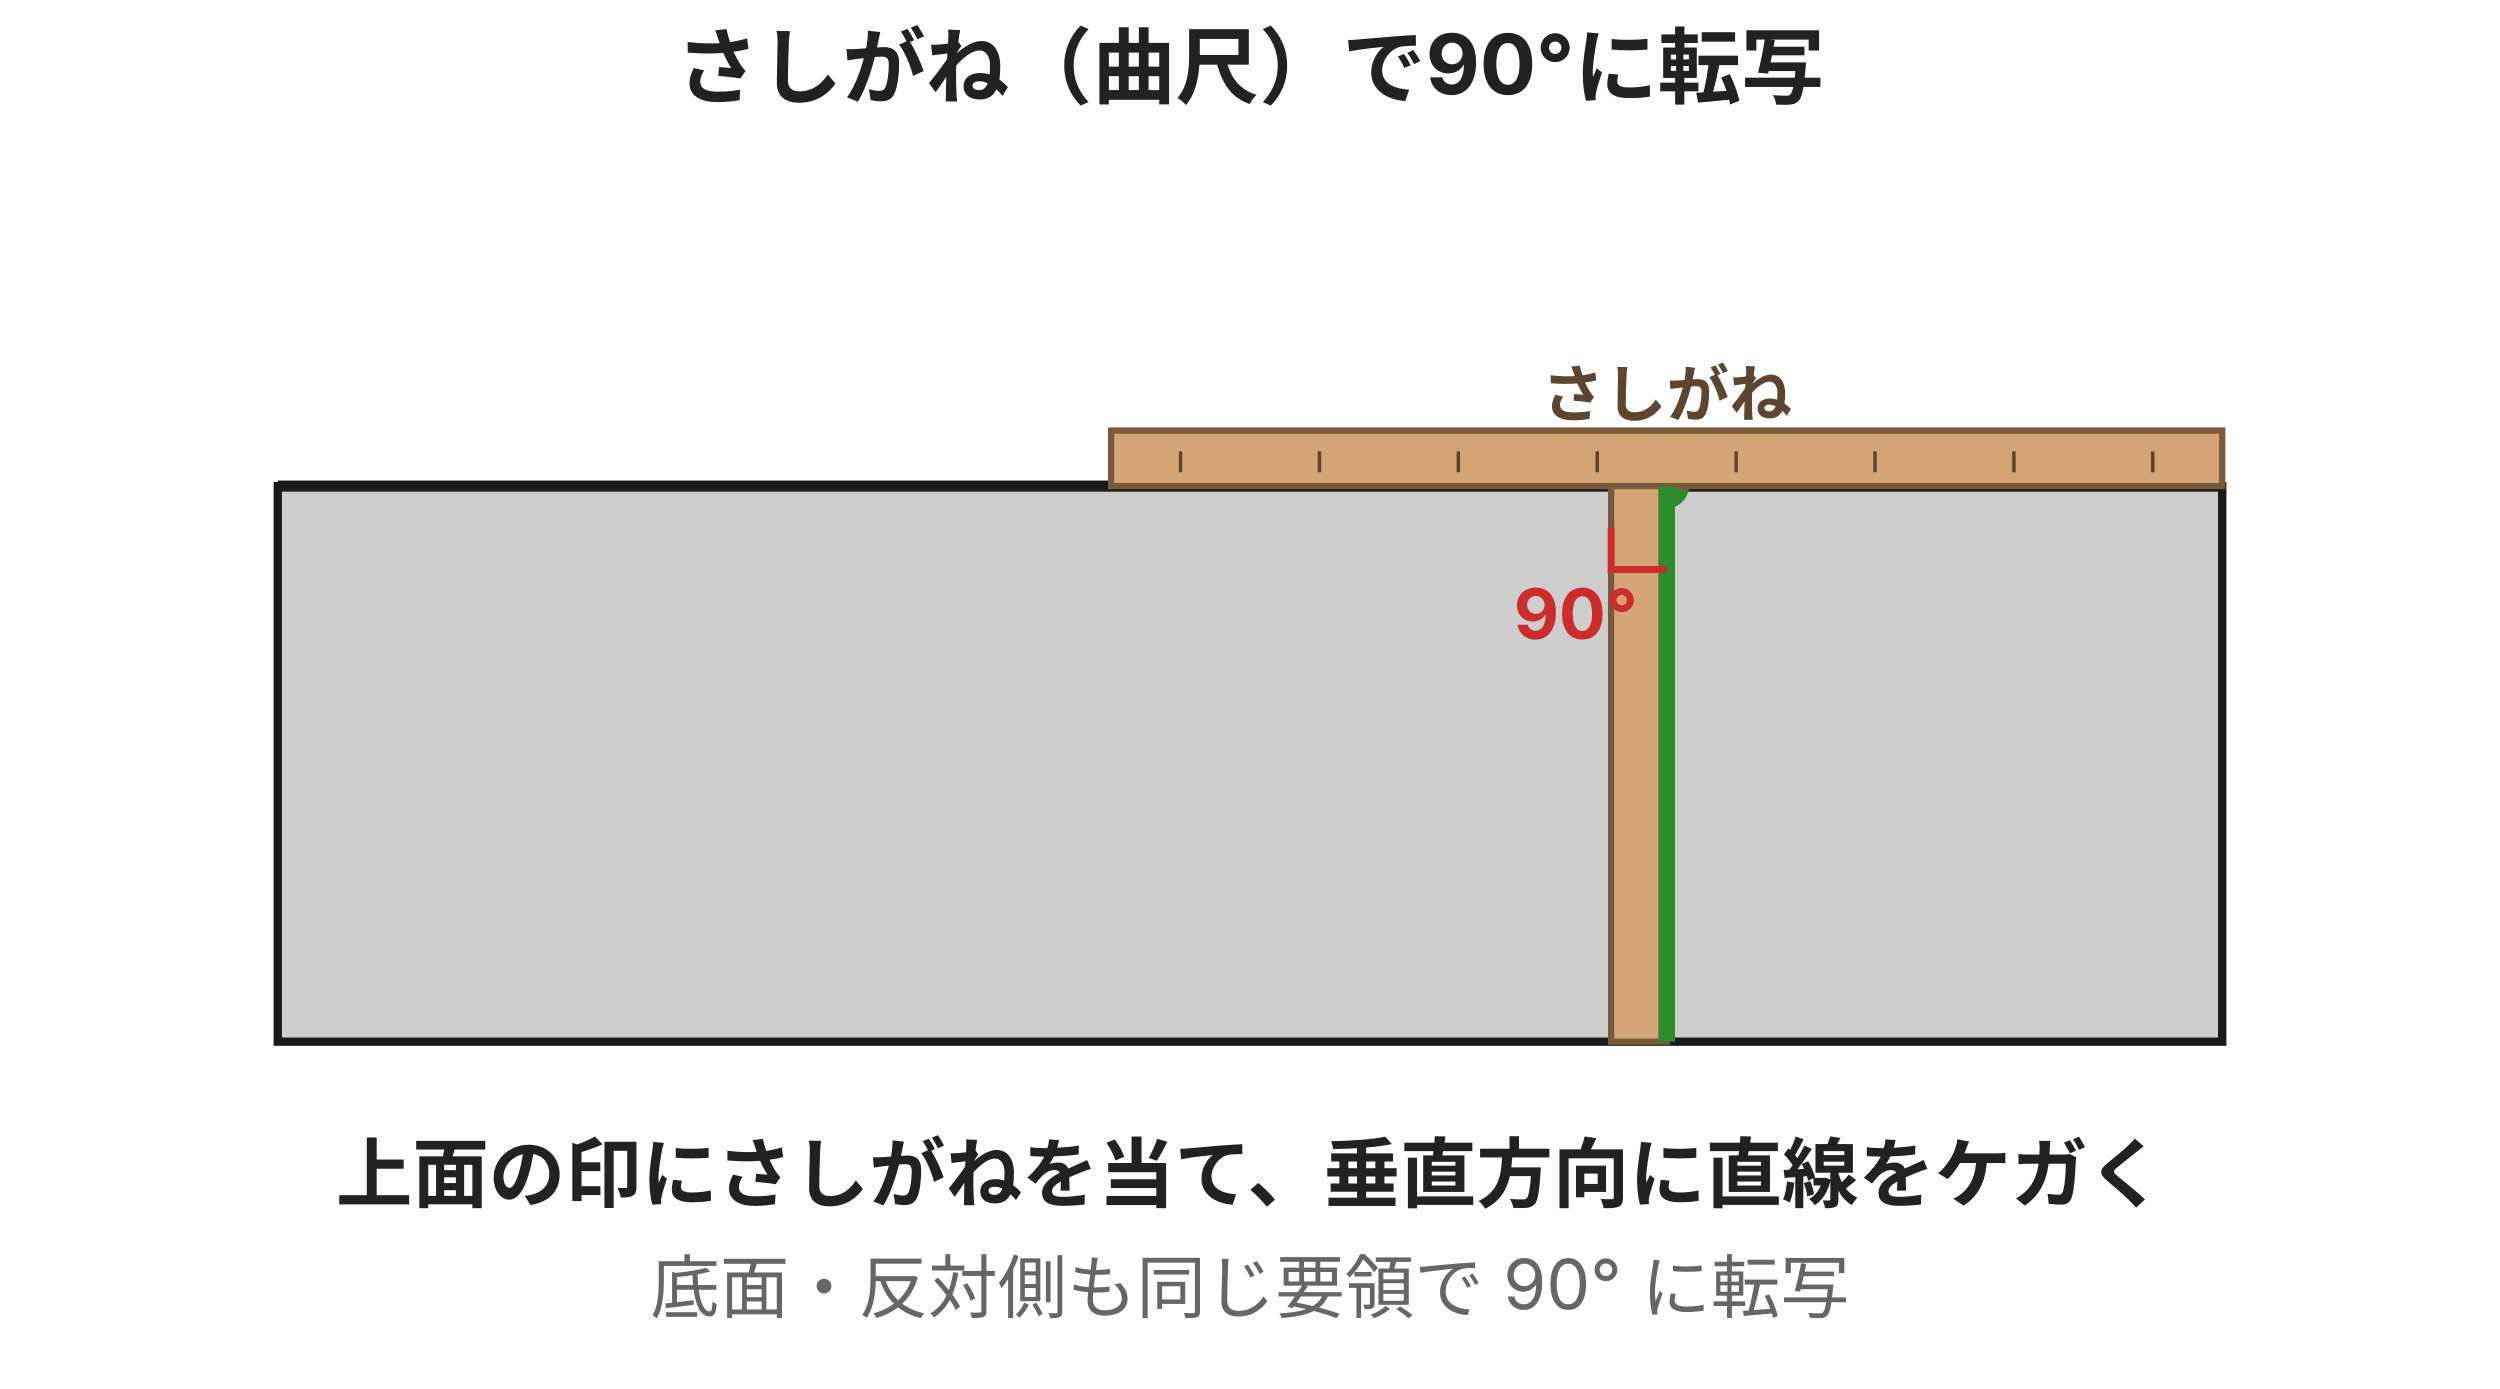
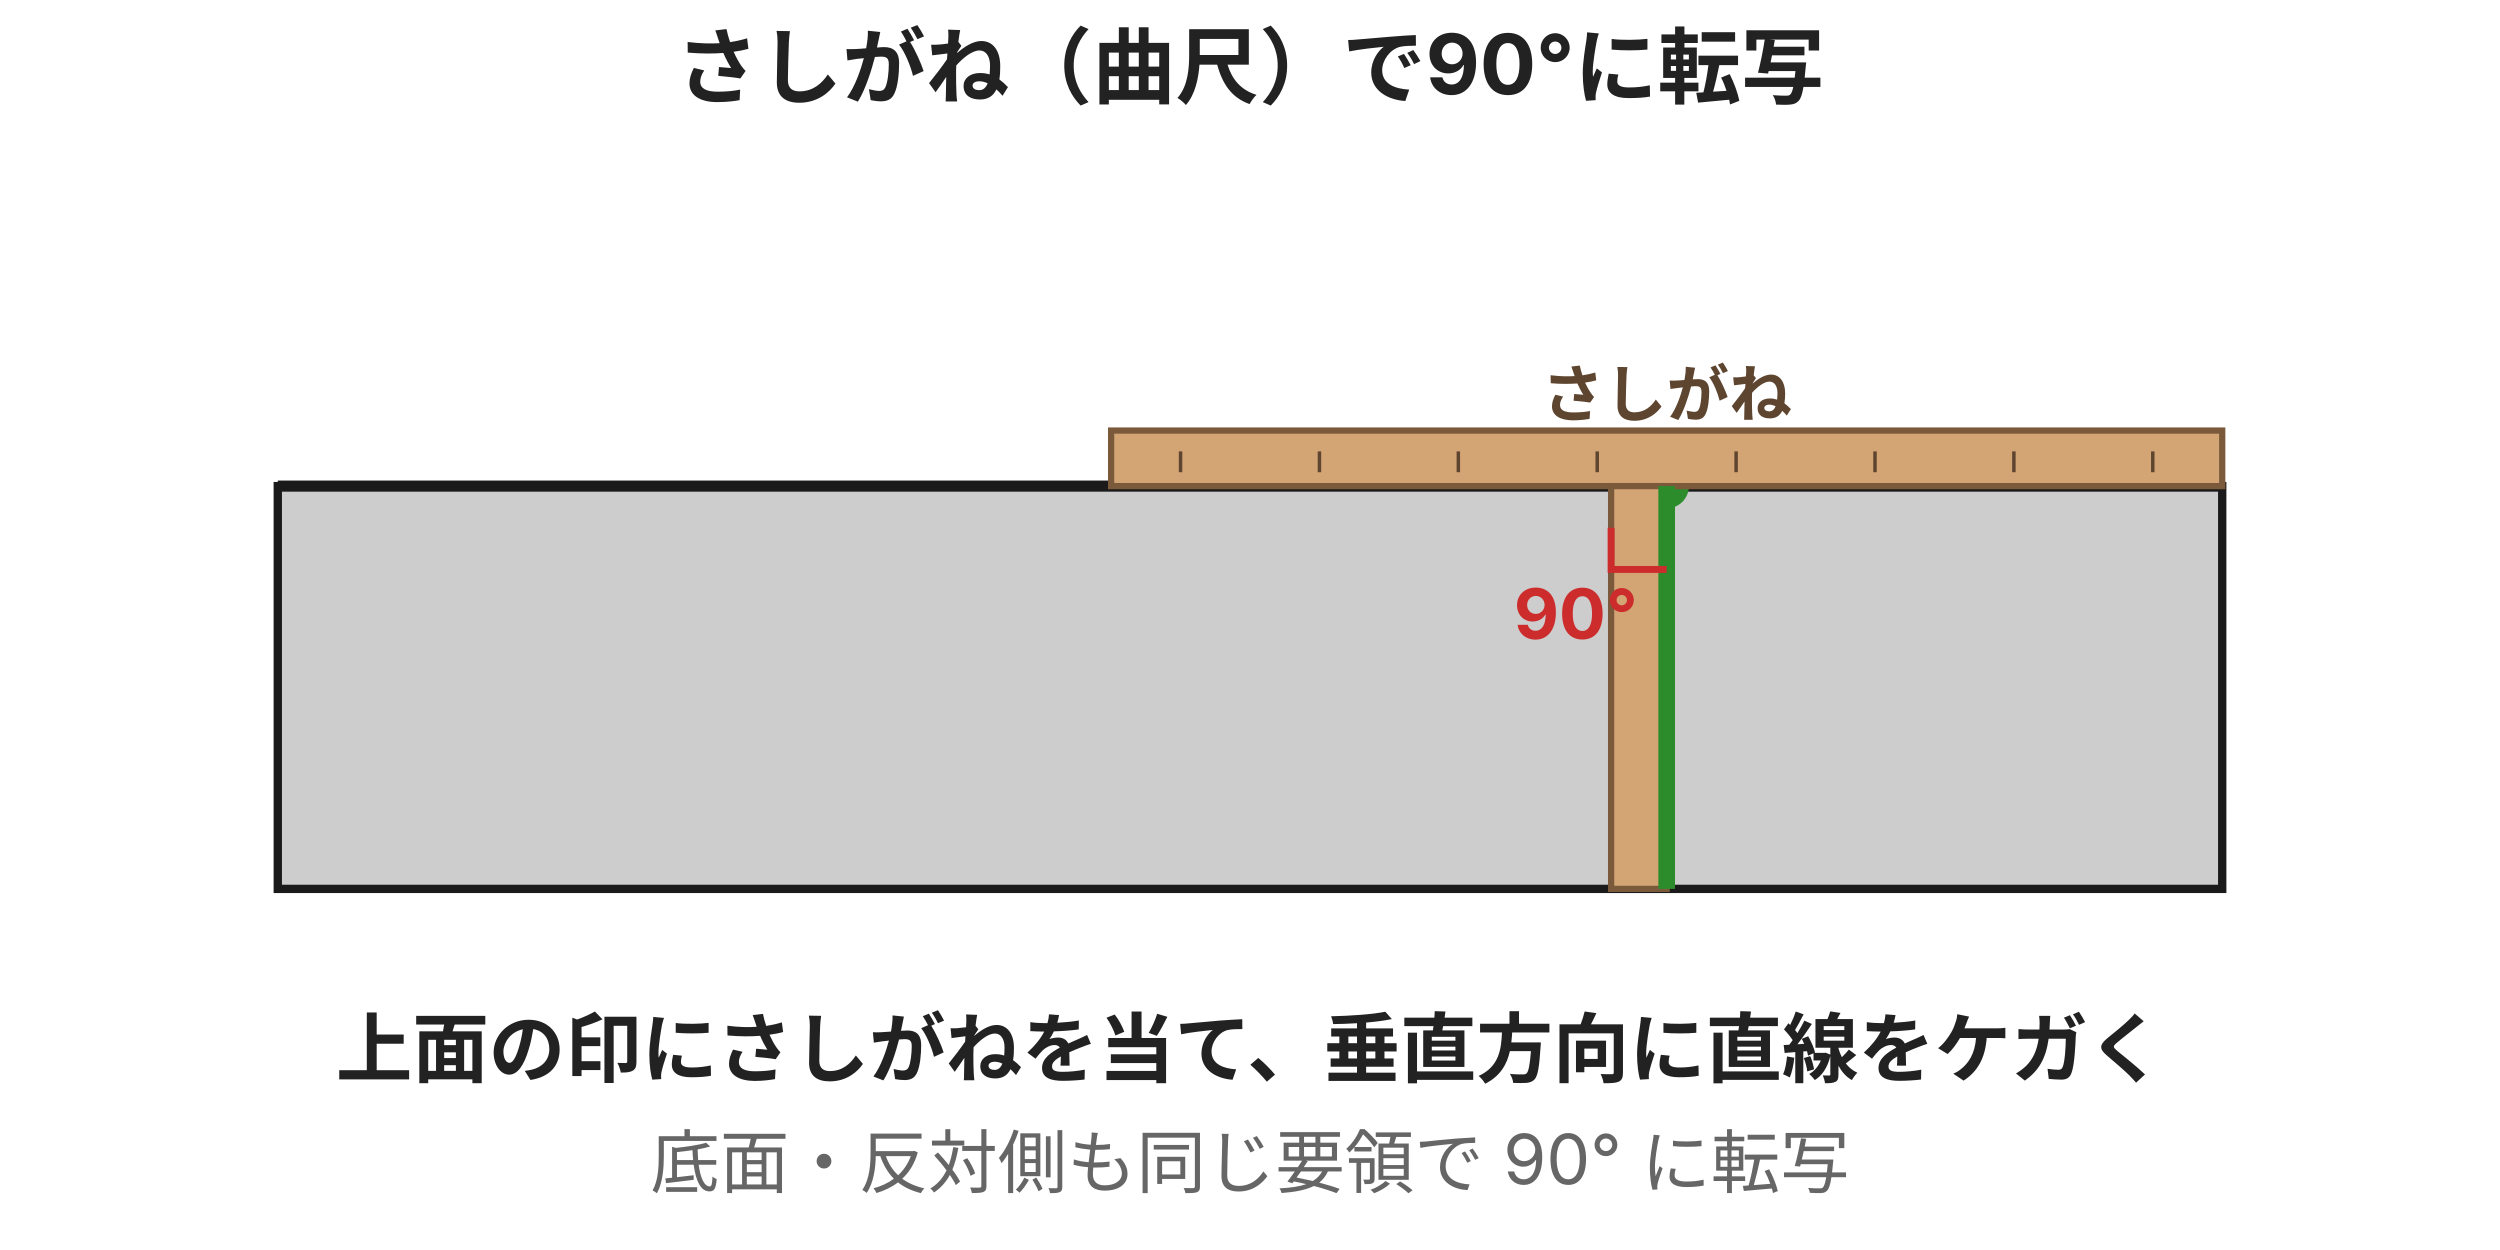
- <svg xmlns="http://www.w3.org/2000/svg" viewBox="0 0 360 200" font-family="-apple-system, 'Hiragino Kaku Gothic ProN', 'Noto Sans JP', sans-serif" font-size="11">
+ <svg xmlns="http://www.w3.org/2000/svg" viewBox="0 0 360 180" font-family="-apple-system, 'Hiragino Kaku Gothic ProN', 'Noto Sans JP', sans-serif" font-size="11">
  <text x="180" y="14" text-anchor="middle" font-weight="700" font-size="12" fill="#222">さしがね（曲尺）で90°に転写</text>
-   <rect x="40" y="70" width="280" height="80" fill="#cdcdcd" stroke="#1a1a1a" stroke-width="1.2" />
+   <rect x="40" y="70" width="280" height="58" fill="#cdcdcd" stroke="#1a1a1a" stroke-width="1.2" />
  <line x1="40" y1="70" x2="320" y2="70" stroke="#1a1a1a" stroke-width="1.6" />
  <circle cx="240" cy="70" r="3.2" fill="#2c8c2c" />
  <g fill="#d4a574" stroke="#7a5a3a" stroke-width="0.9">
    <rect x="160" y="62" width="160" height="8" />
-     <rect x="232" y="70" width="8" height="80" />
+     <rect x="232" y="70" width="8" height="58" />
  </g>
  <g stroke="#5e4530" stroke-width="0.5">
    <line x1="170" y1="65" x2="170" y2="68" />
    <line x1="190" y1="65" x2="190" y2="68" />
    <line x1="210" y1="65" x2="210" y2="68" />
    <line x1="230" y1="65" x2="230" y2="68" />
    <line x1="250" y1="65" x2="250" y2="68" />
    <line x1="270" y1="65" x2="270" y2="68" />
    <line x1="290" y1="65" x2="290" y2="68" />
    <line x1="310" y1="65" x2="310" y2="68" />
  </g>
  <text x="240" y="60" text-anchor="middle" font-size="9" fill="#5e4530" font-weight="700">さしがね</text>
-   <line x1="240" y1="70" x2="240" y2="150" stroke="#2c8c2c" stroke-width="2.4" />
+   <line x1="240" y1="70" x2="240" y2="128" stroke="#2c8c2c" stroke-width="2.4" />
  <path d="M232,76 L232,82 L240,82" fill="none" stroke="#cc2c2c" stroke-width="1" />
  <text x="218" y="92" fill="#cc2c2c" font-size="10" font-weight="700">90°</text>
-   <text x="180" y="173" text-anchor="middle" font-size="11" fill="#222" font-weight="700">上面の印にさしがねを当て、垂直方向に直線をケガく</text>
-   <text x="180" y="189" text-anchor="middle" font-size="10" fill="#666">底面・反対側も同じ要領で 90° に転写</text>
+   <text x="180" y="155" text-anchor="middle" font-size="11" fill="#222" font-weight="700">上面の印にさしがねを当て、垂直方向に直線をケガく</text>
+   <text x="180" y="171" text-anchor="middle" font-size="10" fill="#666">底面・反対側も同じ要領で 90° に転写</text>
</svg>
